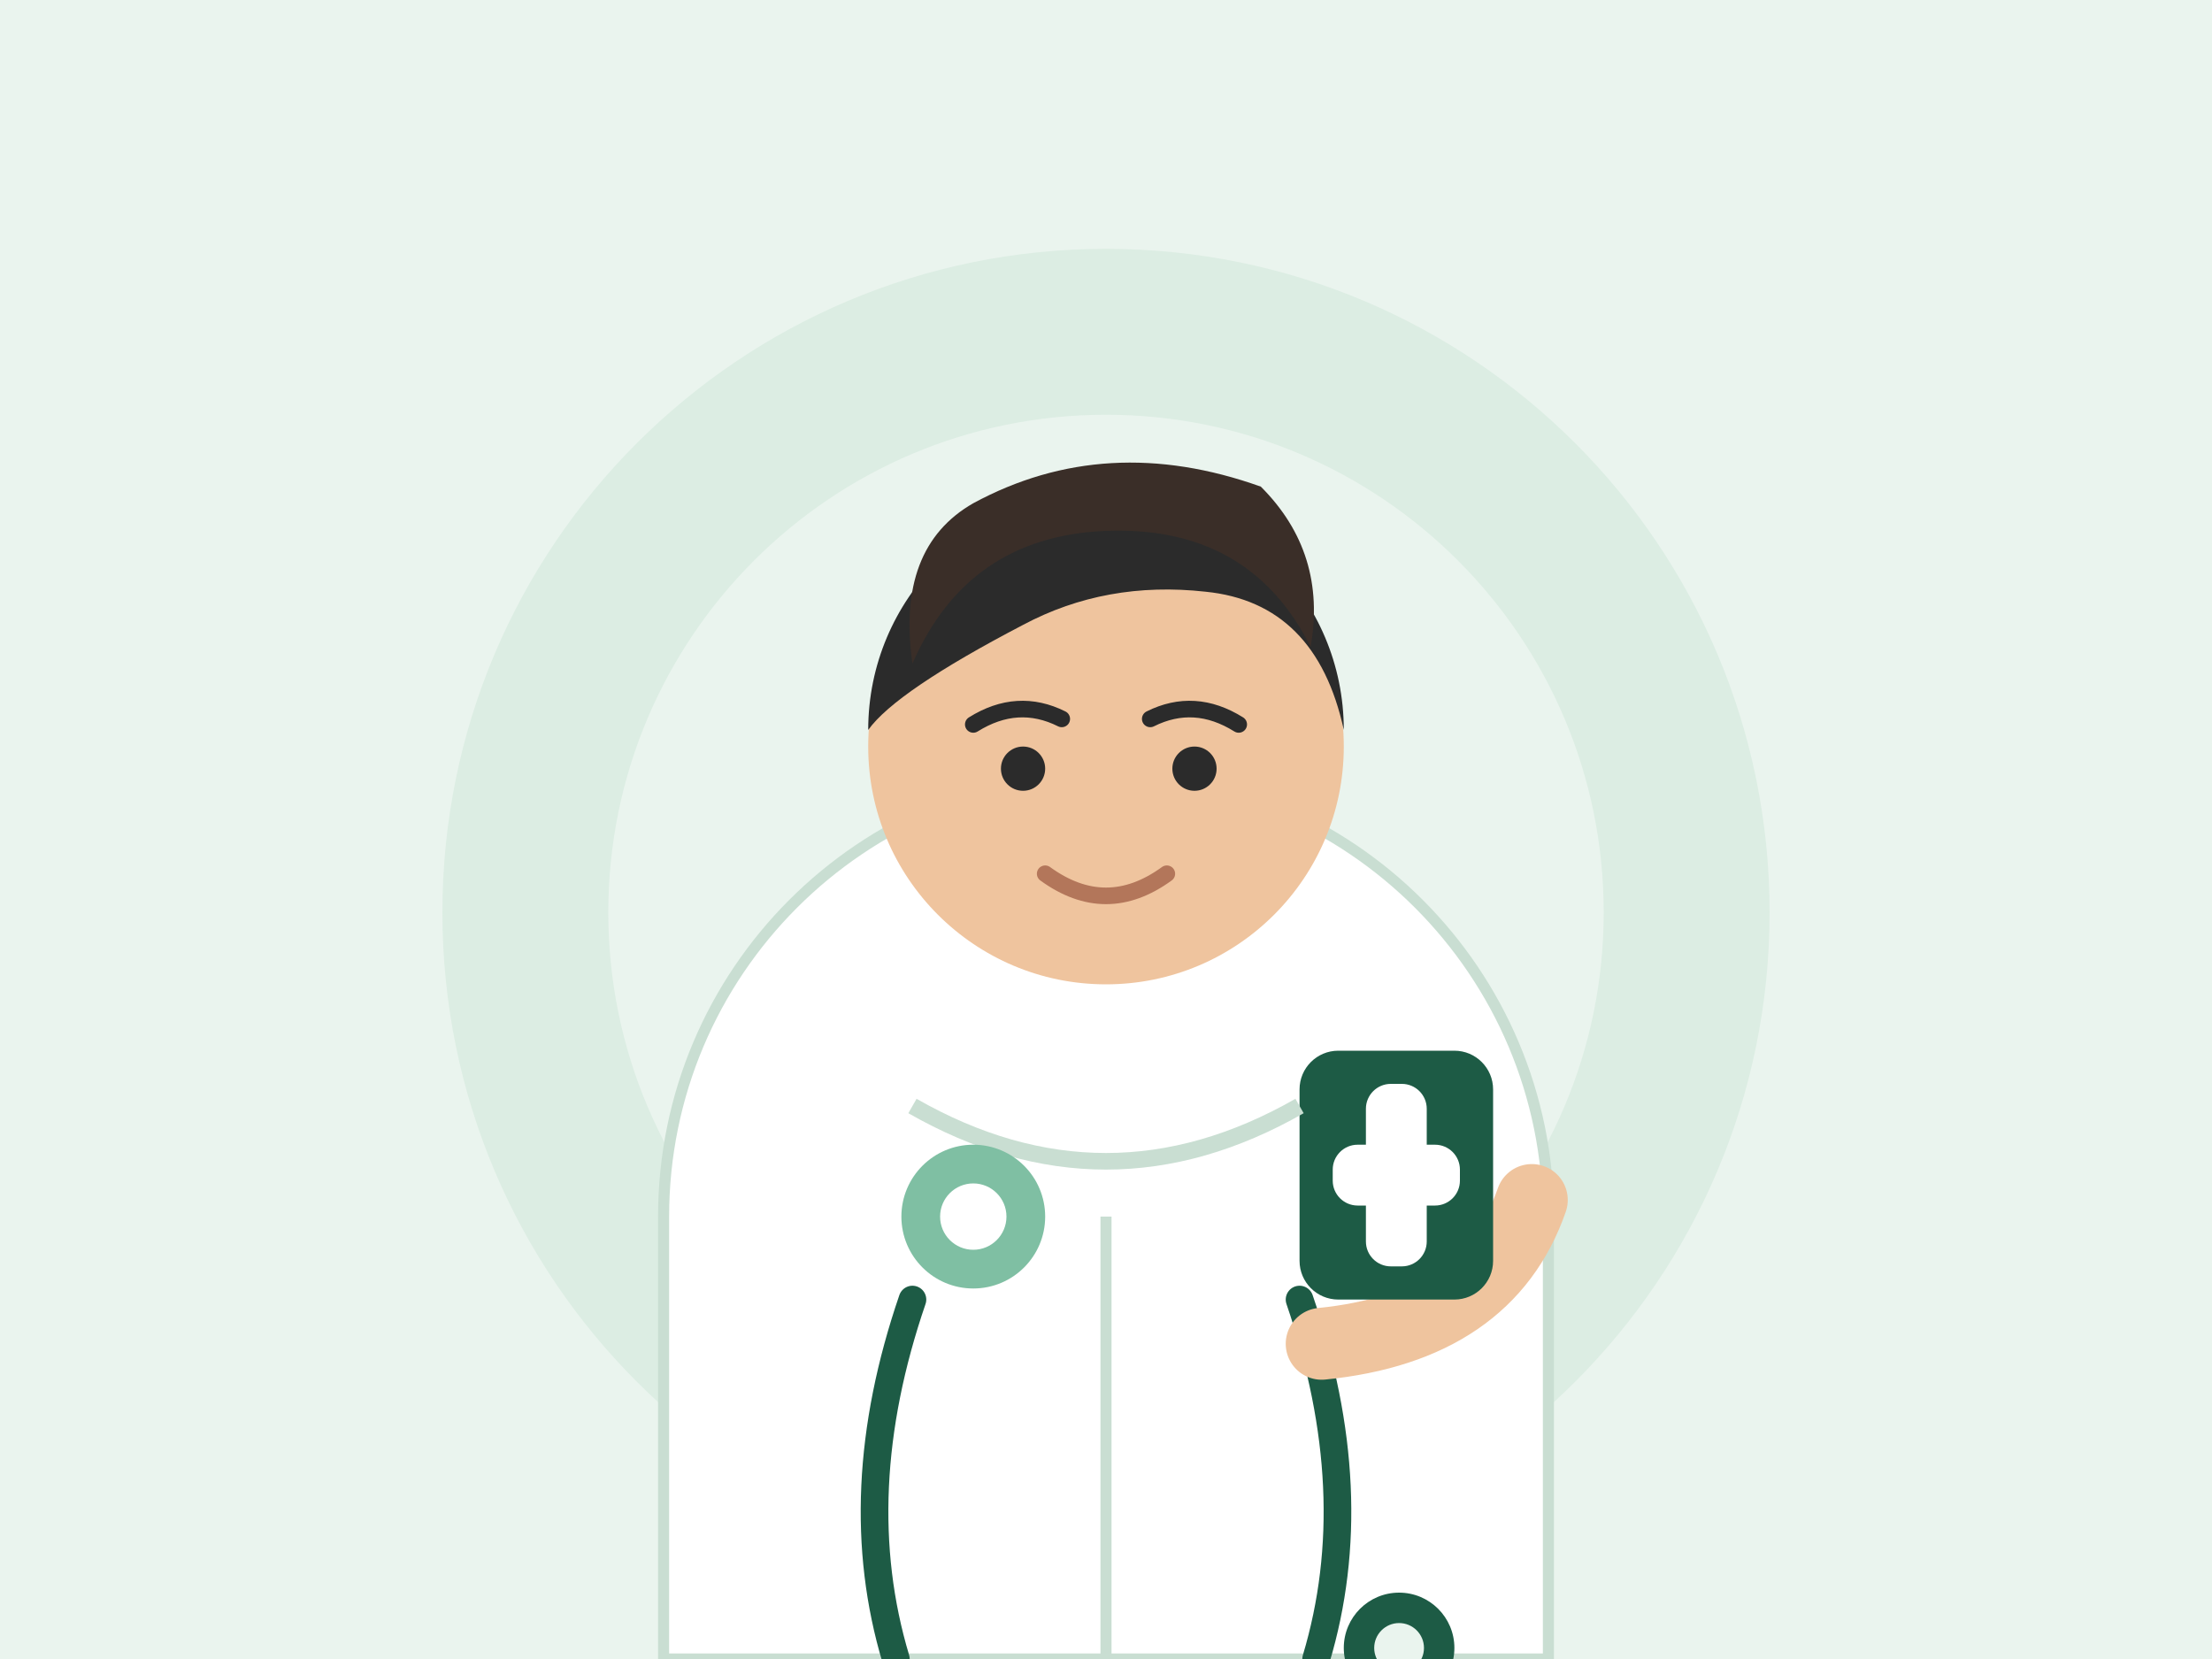
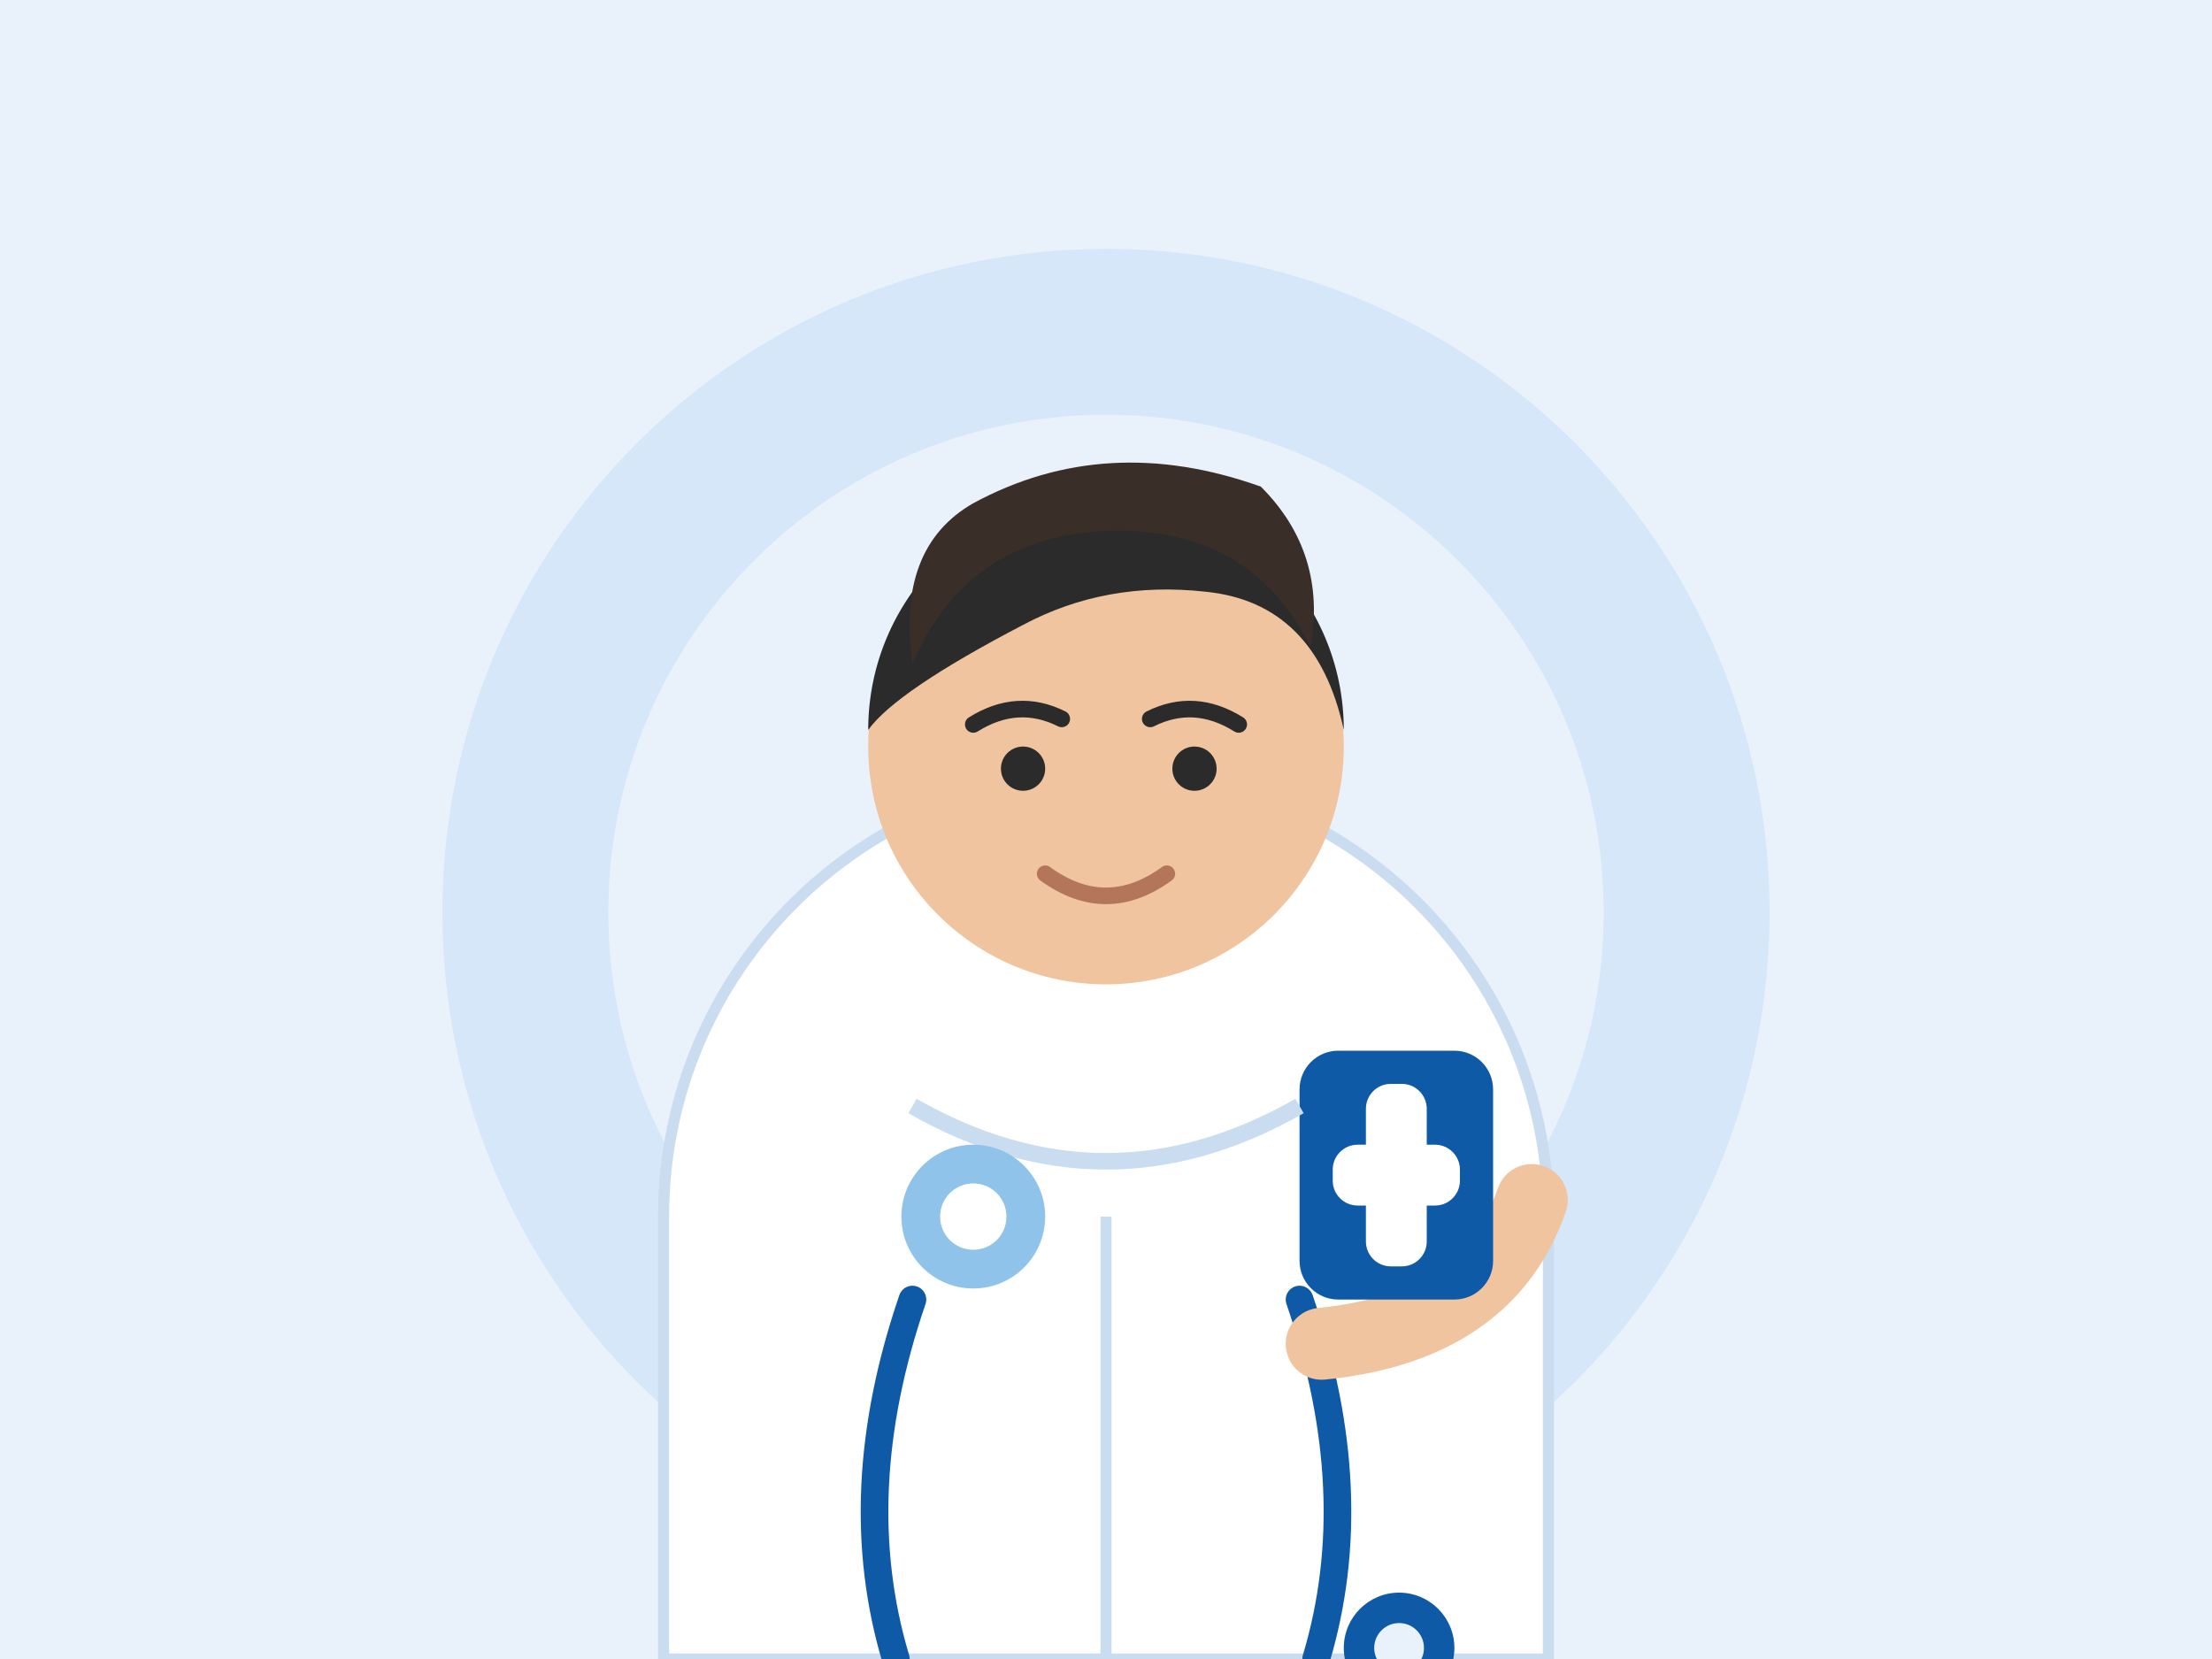
<svg xmlns="http://www.w3.org/2000/svg" width="800" height="600" viewBox="0 0 800 600">
-   <rect width="800" height="600" fill="#EAF4EE" />
-   <circle cx="400" cy="330" r="240" fill="#DCEDE3" />
-   <circle cx="400" cy="330" r="180" fill="#EAF4EE" />
+   <rect width="800" height="600" fill="#E9F2FB" />
+   <circle cx="400" cy="330" r="240" fill="#D5E7F8" />
+   <circle cx="400" cy="330" r="180" fill="#E9F2FB" />
  <g>
-     <path d="M240 600 v-160 a160 160 0 0 1 320 0 v160 Z" fill="#FFFFFF" stroke="#C9DED2" stroke-width="4" />
-     <path d="M400 440 v160" stroke="#C9DED2" stroke-width="4" />
-     <path d="M330 470 q-24 70 -6 130" stroke="#1D5B45" stroke-width="10" fill="none" stroke-linecap="round" />
-     <path d="M470 470 q24 70 6 130" stroke="#1D5B45" stroke-width="10" fill="none" stroke-linecap="round" />
-     <circle cx="506" cy="596" r="20" fill="#1D5B45" />
-     <circle cx="506" cy="596" r="9" fill="#EAF4EE" />
+     <path d="M240 600 v-160 a160 160 0 0 1 320 0 v160 Z" fill="#FFFFFF" stroke="#C9DCF0" stroke-width="4" />
+     <path d="M400 440 v160" stroke="#C9DCF0" stroke-width="4" />
+     <path d="M330 470 q-24 70 -6 130" stroke="#0E5AA7" stroke-width="10" fill="none" stroke-linecap="round" />
+     <path d="M470 470 q24 70 6 130" stroke="#0E5AA7" stroke-width="10" fill="none" stroke-linecap="round" />
+     <circle cx="506" cy="596" r="20" fill="#0E5AA7" />
+     <circle cx="506" cy="596" r="9" fill="#E9F2FB" />
    <path d="M478 486 q60 -6 76 -52" stroke="#EFC49E" stroke-width="26" stroke-linecap="round" fill="none" />
-     <rect x="470" y="380" width="70" height="90" rx="14" fill="#1D5B45" />
+     <rect x="470" y="380" width="70" height="90" rx="14" fill="#0E5AA7" />
    <g fill="#FFFFFF">
      <rect x="494" y="392" width="22" height="66" rx="9" />
      <rect x="482" y="414" width="46" height="22" rx="9" />
    </g>
  </g>
  <g>
    <circle cx="400" cy="270" r="86" fill="#EFC49E" />
    <path d="M314 264 a86 86 0 0 1 172 0 q-10 -46 -50 -50 q-36 -4 -66 12 q-46 24 -56 38 Z" fill="#2B2B2B" />
    <path d="M330 240 q20 -46 70 -48 q52 -2 74 42 q6 -34 -18 -58 q-56 -20 -104 6 q-28 16 -22 58 Z" fill="#3A2E28" />
    <circle cx="370" cy="278" r="8" fill="#2B2B2B" />
    <circle cx="432" cy="278" r="8" fill="#2B2B2B" />
    <path d="M378 316 q22 16 44 0" stroke="#B3765A" stroke-width="6" fill="none" stroke-linecap="round" />
    <path d="M352 262 q16 -10 32 -2 M416 260 q16 -8 32 2" stroke="#2B2B2B" stroke-width="6" fill="none" stroke-linecap="round" />
  </g>
  <g>
-     <path d="M330 400 q70 40 140 0" stroke="#C9DED2" stroke-width="6" fill="none" />
-     <circle cx="352" cy="440" r="26" fill="#7FBFA3" />
+     <path d="M330 400 q70 40 140 0" stroke="#C9DCF0" stroke-width="6" fill="none" />
+     <circle cx="352" cy="440" r="26" fill="#8FC3EA" />
    <circle cx="352" cy="440" r="12" fill="#FFFFFF" />
  </g>
</svg>
